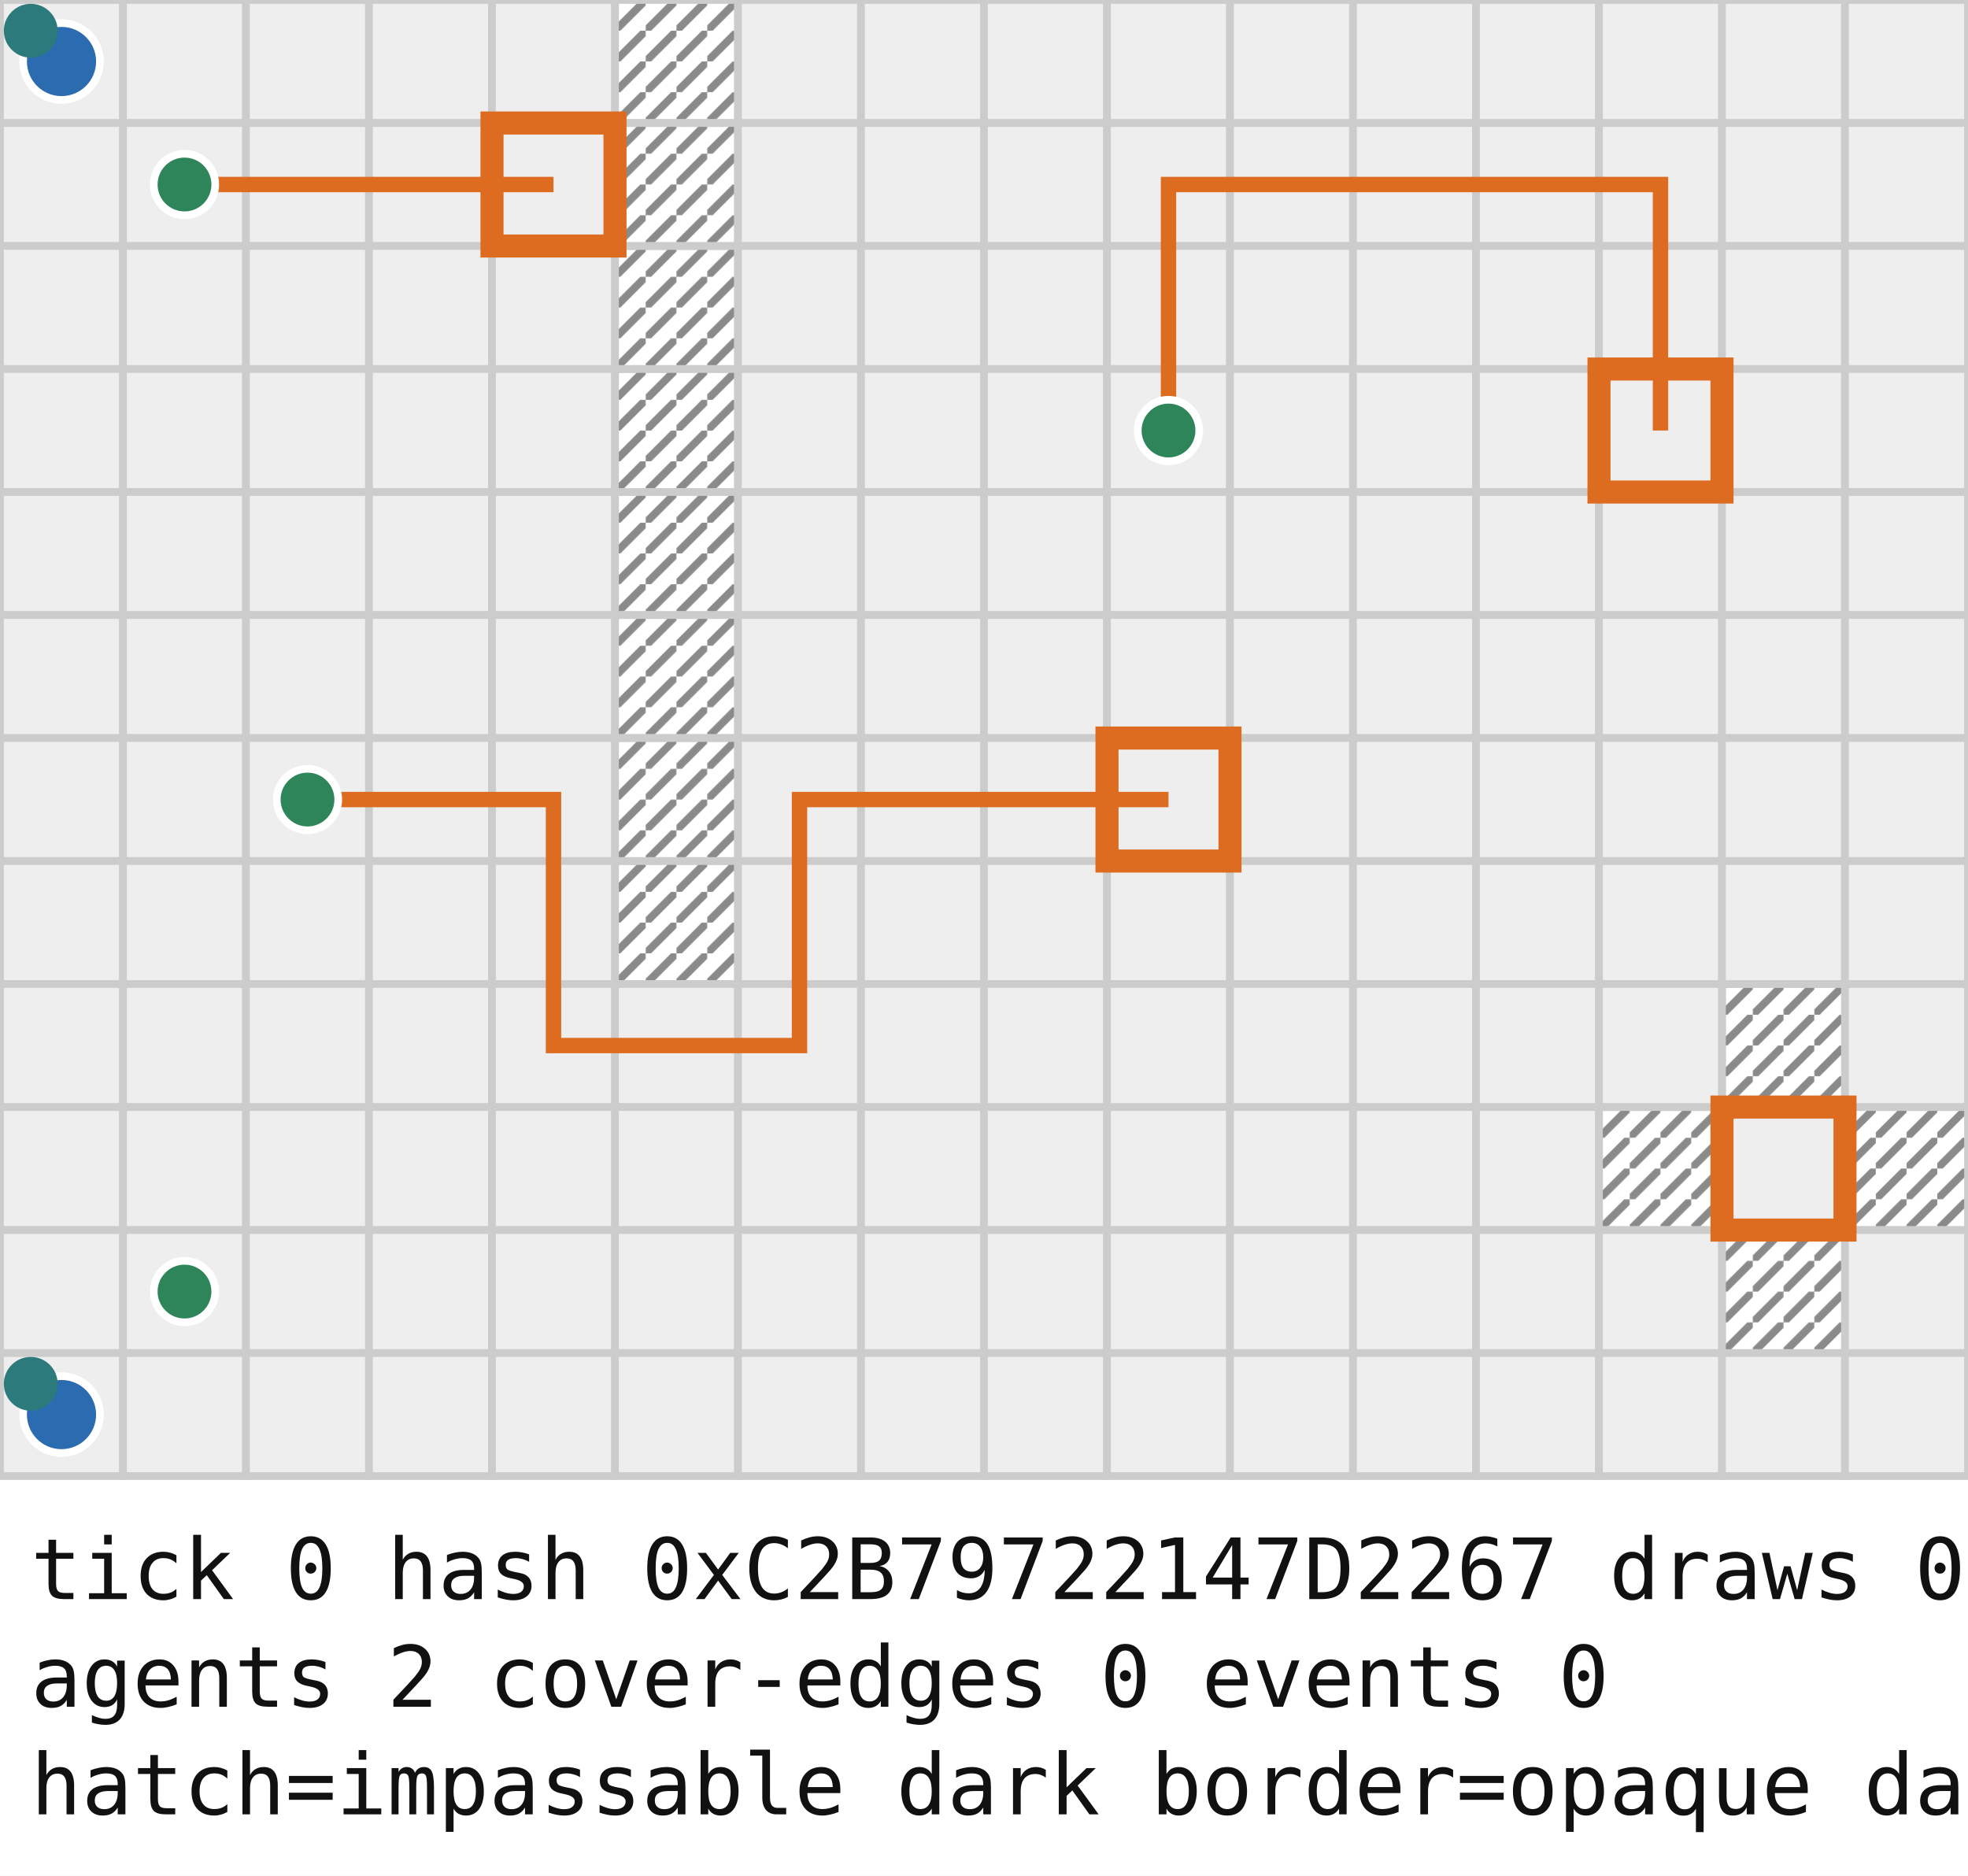
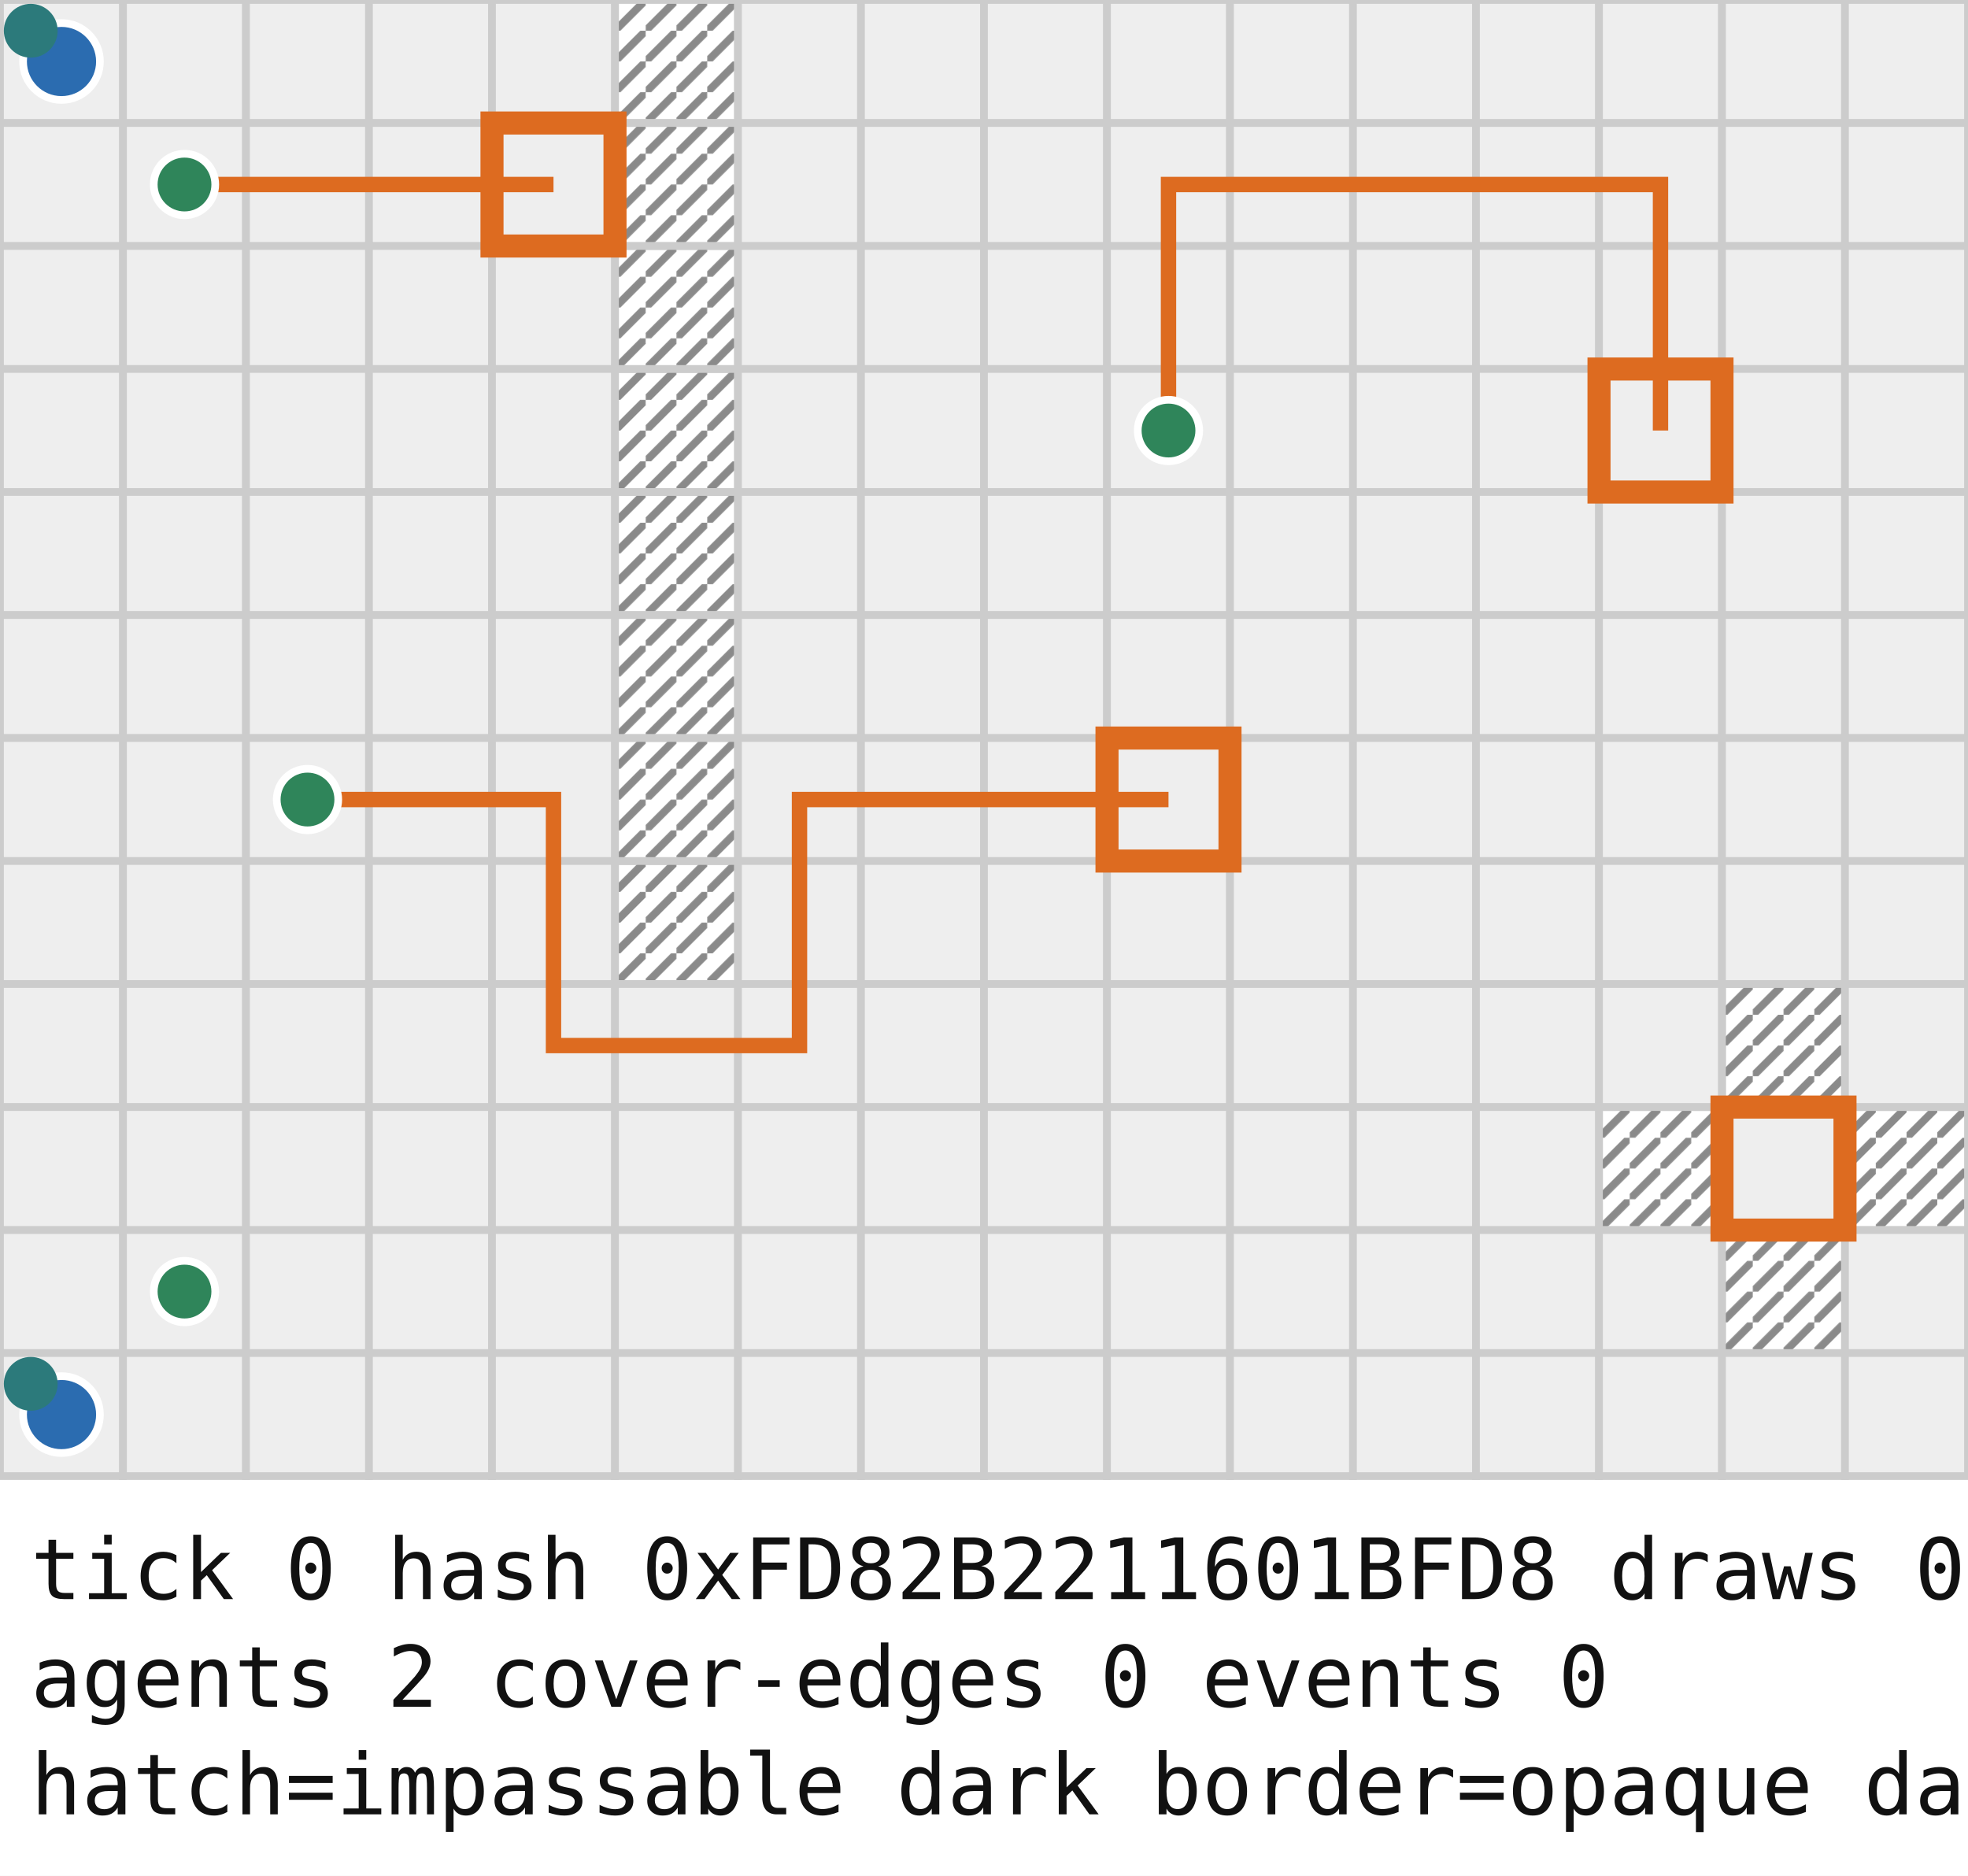
<svg xmlns="http://www.w3.org/2000/svg" width="256" height="244" viewBox="0 0 256 244">
  <defs>
    <pattern id="cw-hatch" width="4" height="4" patternUnits="userSpaceOnUse">
      <path d="M0,4 L4,0" stroke="#8a8a8a" stroke-width="1" />
    </pattern>
  </defs>
  <rect x="0" y="0" width="256" height="244" fill="#ffffff" />
  <rect x="0" y="0" width="16" height="16" fill="rgb(238,238,238)" stroke="#cccccc" stroke-width="1" />
  <rect x="16" y="0" width="16" height="16" fill="rgb(238,238,238)" stroke="#cccccc" stroke-width="1" />
  <rect x="32" y="0" width="16" height="16" fill="rgb(238,238,238)" stroke="#cccccc" stroke-width="1" />
  <rect x="48" y="0" width="16" height="16" fill="rgb(238,238,238)" stroke="#cccccc" stroke-width="1" />
  <rect x="64" y="0" width="16" height="16" fill="rgb(238,238,238)" stroke="#cccccc" stroke-width="1" />
  <rect x="80" y="0" width="16" height="16" fill="url(#cw-hatch)" stroke="#cccccc" stroke-width="1" />
  <rect x="96" y="0" width="16" height="16" fill="rgb(238,238,238)" stroke="#cccccc" stroke-width="1" />
  <rect x="112" y="0" width="16" height="16" fill="rgb(238,238,238)" stroke="#cccccc" stroke-width="1" />
  <rect x="128" y="0" width="16" height="16" fill="rgb(238,238,238)" stroke="#cccccc" stroke-width="1" />
  <rect x="144" y="0" width="16" height="16" fill="rgb(238,238,238)" stroke="#cccccc" stroke-width="1" />
  <rect x="160" y="0" width="16" height="16" fill="rgb(238,238,238)" stroke="#cccccc" stroke-width="1" />
  <rect x="176" y="0" width="16" height="16" fill="rgb(238,238,238)" stroke="#cccccc" stroke-width="1" />
  <rect x="192" y="0" width="16" height="16" fill="rgb(238,238,238)" stroke="#cccccc" stroke-width="1" />
  <rect x="208" y="0" width="16" height="16" fill="rgb(238,238,238)" stroke="#cccccc" stroke-width="1" />
  <rect x="224" y="0" width="16" height="16" fill="rgb(238,238,238)" stroke="#cccccc" stroke-width="1" />
  <rect x="240" y="0" width="16" height="16" fill="rgb(238,238,238)" stroke="#cccccc" stroke-width="1" />
  <rect x="0" y="16" width="16" height="16" fill="rgb(238,238,238)" stroke="#cccccc" stroke-width="1" />
  <rect x="16" y="16" width="16" height="16" fill="rgb(238,238,238)" stroke="#cccccc" stroke-width="1" />
  <rect x="32" y="16" width="16" height="16" fill="rgb(238,238,238)" stroke="#cccccc" stroke-width="1" />
  <rect x="48" y="16" width="16" height="16" fill="rgb(238,238,238)" stroke="#cccccc" stroke-width="1" />
  <rect x="64" y="16" width="16" height="16" fill="rgb(238,238,238)" stroke="#cccccc" stroke-width="1" />
  <rect x="80" y="16" width="16" height="16" fill="url(#cw-hatch)" stroke="#cccccc" stroke-width="1" />
  <rect x="96" y="16" width="16" height="16" fill="rgb(238,238,238)" stroke="#cccccc" stroke-width="1" />
  <rect x="112" y="16" width="16" height="16" fill="rgb(238,238,238)" stroke="#cccccc" stroke-width="1" />
  <rect x="128" y="16" width="16" height="16" fill="rgb(238,238,238)" stroke="#cccccc" stroke-width="1" />
  <rect x="144" y="16" width="16" height="16" fill="rgb(238,238,238)" stroke="#cccccc" stroke-width="1" />
  <rect x="160" y="16" width="16" height="16" fill="rgb(238,238,238)" stroke="#cccccc" stroke-width="1" />
  <rect x="176" y="16" width="16" height="16" fill="rgb(238,238,238)" stroke="#cccccc" stroke-width="1" />
  <rect x="192" y="16" width="16" height="16" fill="rgb(238,238,238)" stroke="#cccccc" stroke-width="1" />
  <rect x="208" y="16" width="16" height="16" fill="rgb(238,238,238)" stroke="#cccccc" stroke-width="1" />
  <rect x="224" y="16" width="16" height="16" fill="rgb(238,238,238)" stroke="#cccccc" stroke-width="1" />
  <rect x="240" y="16" width="16" height="16" fill="rgb(238,238,238)" stroke="#cccccc" stroke-width="1" />
  <rect x="0" y="32" width="16" height="16" fill="rgb(238,238,238)" stroke="#cccccc" stroke-width="1" />
  <rect x="16" y="32" width="16" height="16" fill="rgb(238,238,238)" stroke="#cccccc" stroke-width="1" />
  <rect x="32" y="32" width="16" height="16" fill="rgb(238,238,238)" stroke="#cccccc" stroke-width="1" />
  <rect x="48" y="32" width="16" height="16" fill="rgb(238,238,238)" stroke="#cccccc" stroke-width="1" />
  <rect x="64" y="32" width="16" height="16" fill="rgb(238,238,238)" stroke="#cccccc" stroke-width="1" />
  <rect x="80" y="32" width="16" height="16" fill="url(#cw-hatch)" stroke="#cccccc" stroke-width="1" />
  <rect x="96" y="32" width="16" height="16" fill="rgb(238,238,238)" stroke="#cccccc" stroke-width="1" />
  <rect x="112" y="32" width="16" height="16" fill="rgb(238,238,238)" stroke="#cccccc" stroke-width="1" />
  <rect x="128" y="32" width="16" height="16" fill="rgb(238,238,238)" stroke="#cccccc" stroke-width="1" />
  <rect x="144" y="32" width="16" height="16" fill="rgb(238,238,238)" stroke="#cccccc" stroke-width="1" />
  <rect x="160" y="32" width="16" height="16" fill="rgb(238,238,238)" stroke="#cccccc" stroke-width="1" />
  <rect x="176" y="32" width="16" height="16" fill="rgb(238,238,238)" stroke="#cccccc" stroke-width="1" />
  <rect x="192" y="32" width="16" height="16" fill="rgb(238,238,238)" stroke="#cccccc" stroke-width="1" />
  <rect x="208" y="32" width="16" height="16" fill="rgb(238,238,238)" stroke="#cccccc" stroke-width="1" />
  <rect x="224" y="32" width="16" height="16" fill="rgb(238,238,238)" stroke="#cccccc" stroke-width="1" />
  <rect x="240" y="32" width="16" height="16" fill="rgb(238,238,238)" stroke="#cccccc" stroke-width="1" />
  <rect x="0" y="48" width="16" height="16" fill="rgb(238,238,238)" stroke="#cccccc" stroke-width="1" />
  <rect x="16" y="48" width="16" height="16" fill="rgb(238,238,238)" stroke="#cccccc" stroke-width="1" />
  <rect x="32" y="48" width="16" height="16" fill="rgb(238,238,238)" stroke="#cccccc" stroke-width="1" />
  <rect x="48" y="48" width="16" height="16" fill="rgb(238,238,238)" stroke="#cccccc" stroke-width="1" />
  <rect x="64" y="48" width="16" height="16" fill="rgb(238,238,238)" stroke="#cccccc" stroke-width="1" />
  <rect x="80" y="48" width="16" height="16" fill="url(#cw-hatch)" stroke="#cccccc" stroke-width="1" />
  <rect x="96" y="48" width="16" height="16" fill="rgb(238,238,238)" stroke="#cccccc" stroke-width="1" />
  <rect x="112" y="48" width="16" height="16" fill="rgb(238,238,238)" stroke="#cccccc" stroke-width="1" />
  <rect x="128" y="48" width="16" height="16" fill="rgb(238,238,238)" stroke="#cccccc" stroke-width="1" />
  <rect x="144" y="48" width="16" height="16" fill="rgb(238,238,238)" stroke="#cccccc" stroke-width="1" />
  <rect x="160" y="48" width="16" height="16" fill="rgb(238,238,238)" stroke="#cccccc" stroke-width="1" />
  <rect x="176" y="48" width="16" height="16" fill="rgb(238,238,238)" stroke="#cccccc" stroke-width="1" />
  <rect x="192" y="48" width="16" height="16" fill="rgb(238,238,238)" stroke="#cccccc" stroke-width="1" />
  <rect x="208" y="48" width="16" height="16" fill="rgb(238,238,238)" stroke="#cccccc" stroke-width="1" />
  <rect x="224" y="48" width="16" height="16" fill="rgb(238,238,238)" stroke="#cccccc" stroke-width="1" />
  <rect x="240" y="48" width="16" height="16" fill="rgb(238,238,238)" stroke="#cccccc" stroke-width="1" />
  <rect x="0" y="64" width="16" height="16" fill="rgb(238,238,238)" stroke="#cccccc" stroke-width="1" />
  <rect x="16" y="64" width="16" height="16" fill="rgb(238,238,238)" stroke="#cccccc" stroke-width="1" />
  <rect x="32" y="64" width="16" height="16" fill="rgb(238,238,238)" stroke="#cccccc" stroke-width="1" />
  <rect x="48" y="64" width="16" height="16" fill="rgb(238,238,238)" stroke="#cccccc" stroke-width="1" />
  <rect x="64" y="64" width="16" height="16" fill="rgb(238,238,238)" stroke="#cccccc" stroke-width="1" />
  <rect x="80" y="64" width="16" height="16" fill="url(#cw-hatch)" stroke="#cccccc" stroke-width="1" />
  <rect x="96" y="64" width="16" height="16" fill="rgb(238,238,238)" stroke="#cccccc" stroke-width="1" />
  <rect x="112" y="64" width="16" height="16" fill="rgb(238,238,238)" stroke="#cccccc" stroke-width="1" />
  <rect x="128" y="64" width="16" height="16" fill="rgb(238,238,238)" stroke="#cccccc" stroke-width="1" />
  <rect x="144" y="64" width="16" height="16" fill="rgb(238,238,238)" stroke="#cccccc" stroke-width="1" />
  <rect x="160" y="64" width="16" height="16" fill="rgb(238,238,238)" stroke="#cccccc" stroke-width="1" />
  <rect x="176" y="64" width="16" height="16" fill="rgb(238,238,238)" stroke="#cccccc" stroke-width="1" />
  <rect x="192" y="64" width="16" height="16" fill="rgb(238,238,238)" stroke="#cccccc" stroke-width="1" />
  <rect x="208" y="64" width="16" height="16" fill="rgb(238,238,238)" stroke="#cccccc" stroke-width="1" />
  <rect x="224" y="64" width="16" height="16" fill="rgb(238,238,238)" stroke="#cccccc" stroke-width="1" />
  <rect x="240" y="64" width="16" height="16" fill="rgb(238,238,238)" stroke="#cccccc" stroke-width="1" />
  <rect x="0" y="80" width="16" height="16" fill="rgb(238,238,238)" stroke="#cccccc" stroke-width="1" />
  <rect x="16" y="80" width="16" height="16" fill="rgb(238,238,238)" stroke="#cccccc" stroke-width="1" />
  <rect x="32" y="80" width="16" height="16" fill="rgb(238,238,238)" stroke="#cccccc" stroke-width="1" />
  <rect x="48" y="80" width="16" height="16" fill="rgb(238,238,238)" stroke="#cccccc" stroke-width="1" />
  <rect x="64" y="80" width="16" height="16" fill="rgb(238,238,238)" stroke="#cccccc" stroke-width="1" />
  <rect x="80" y="80" width="16" height="16" fill="url(#cw-hatch)" stroke="#cccccc" stroke-width="1" />
  <rect x="96" y="80" width="16" height="16" fill="rgb(238,238,238)" stroke="#cccccc" stroke-width="1" />
  <rect x="112" y="80" width="16" height="16" fill="rgb(238,238,238)" stroke="#cccccc" stroke-width="1" />
  <rect x="128" y="80" width="16" height="16" fill="rgb(238,238,238)" stroke="#cccccc" stroke-width="1" />
  <rect x="144" y="80" width="16" height="16" fill="rgb(238,238,238)" stroke="#cccccc" stroke-width="1" />
  <rect x="160" y="80" width="16" height="16" fill="rgb(238,238,238)" stroke="#cccccc" stroke-width="1" />
  <rect x="176" y="80" width="16" height="16" fill="rgb(238,238,238)" stroke="#cccccc" stroke-width="1" />
  <rect x="192" y="80" width="16" height="16" fill="rgb(238,238,238)" stroke="#cccccc" stroke-width="1" />
  <rect x="208" y="80" width="16" height="16" fill="rgb(238,238,238)" stroke="#cccccc" stroke-width="1" />
  <rect x="224" y="80" width="16" height="16" fill="rgb(238,238,238)" stroke="#cccccc" stroke-width="1" />
  <rect x="240" y="80" width="16" height="16" fill="rgb(238,238,238)" stroke="#cccccc" stroke-width="1" />
  <rect x="0" y="96" width="16" height="16" fill="rgb(238,238,238)" stroke="#cccccc" stroke-width="1" />
  <rect x="16" y="96" width="16" height="16" fill="rgb(238,238,238)" stroke="#cccccc" stroke-width="1" />
  <rect x="32" y="96" width="16" height="16" fill="rgb(238,238,238)" stroke="#cccccc" stroke-width="1" />
  <rect x="48" y="96" width="16" height="16" fill="rgb(238,238,238)" stroke="#cccccc" stroke-width="1" />
  <rect x="64" y="96" width="16" height="16" fill="rgb(238,238,238)" stroke="#cccccc" stroke-width="1" />
  <rect x="80" y="96" width="16" height="16" fill="url(#cw-hatch)" stroke="#cccccc" stroke-width="1" />
  <rect x="96" y="96" width="16" height="16" fill="rgb(238,238,238)" stroke="#cccccc" stroke-width="1" />
  <rect x="112" y="96" width="16" height="16" fill="rgb(238,238,238)" stroke="#cccccc" stroke-width="1" />
  <rect x="128" y="96" width="16" height="16" fill="rgb(238,238,238)" stroke="#cccccc" stroke-width="1" />
  <rect x="144" y="96" width="16" height="16" fill="rgb(238,238,238)" stroke="#cccccc" stroke-width="1" />
  <rect x="160" y="96" width="16" height="16" fill="rgb(238,238,238)" stroke="#cccccc" stroke-width="1" />
  <rect x="176" y="96" width="16" height="16" fill="rgb(238,238,238)" stroke="#cccccc" stroke-width="1" />
  <rect x="192" y="96" width="16" height="16" fill="rgb(238,238,238)" stroke="#cccccc" stroke-width="1" />
  <rect x="208" y="96" width="16" height="16" fill="rgb(238,238,238)" stroke="#cccccc" stroke-width="1" />
  <rect x="224" y="96" width="16" height="16" fill="rgb(238,238,238)" stroke="#cccccc" stroke-width="1" />
  <rect x="240" y="96" width="16" height="16" fill="rgb(238,238,238)" stroke="#cccccc" stroke-width="1" />
  <rect x="0" y="112" width="16" height="16" fill="rgb(238,238,238)" stroke="#cccccc" stroke-width="1" />
  <rect x="16" y="112" width="16" height="16" fill="rgb(238,238,238)" stroke="#cccccc" stroke-width="1" />
  <rect x="32" y="112" width="16" height="16" fill="rgb(238,238,238)" stroke="#cccccc" stroke-width="1" />
  <rect x="48" y="112" width="16" height="16" fill="rgb(238,238,238)" stroke="#cccccc" stroke-width="1" />
  <rect x="64" y="112" width="16" height="16" fill="rgb(238,238,238)" stroke="#cccccc" stroke-width="1" />
  <rect x="80" y="112" width="16" height="16" fill="url(#cw-hatch)" stroke="#cccccc" stroke-width="1" />
  <rect x="96" y="112" width="16" height="16" fill="rgb(238,238,238)" stroke="#cccccc" stroke-width="1" />
  <rect x="112" y="112" width="16" height="16" fill="rgb(238,238,238)" stroke="#cccccc" stroke-width="1" />
  <rect x="128" y="112" width="16" height="16" fill="rgb(238,238,238)" stroke="#cccccc" stroke-width="1" />
  <rect x="144" y="112" width="16" height="16" fill="rgb(238,238,238)" stroke="#cccccc" stroke-width="1" />
  <rect x="160" y="112" width="16" height="16" fill="rgb(238,238,238)" stroke="#cccccc" stroke-width="1" />
  <rect x="176" y="112" width="16" height="16" fill="rgb(238,238,238)" stroke="#cccccc" stroke-width="1" />
  <rect x="192" y="112" width="16" height="16" fill="rgb(238,238,238)" stroke="#cccccc" stroke-width="1" />
  <rect x="208" y="112" width="16" height="16" fill="rgb(238,238,238)" stroke="#cccccc" stroke-width="1" />
  <rect x="224" y="112" width="16" height="16" fill="rgb(238,238,238)" stroke="#cccccc" stroke-width="1" />
  <rect x="240" y="112" width="16" height="16" fill="rgb(238,238,238)" stroke="#cccccc" stroke-width="1" />
  <rect x="0" y="128" width="16" height="16" fill="rgb(238,238,238)" stroke="#cccccc" stroke-width="1" />
  <rect x="16" y="128" width="16" height="16" fill="rgb(238,238,238)" stroke="#cccccc" stroke-width="1" />
  <rect x="32" y="128" width="16" height="16" fill="rgb(238,238,238)" stroke="#cccccc" stroke-width="1" />
  <rect x="48" y="128" width="16" height="16" fill="rgb(238,238,238)" stroke="#cccccc" stroke-width="1" />
  <rect x="64" y="128" width="16" height="16" fill="rgb(238,238,238)" stroke="#cccccc" stroke-width="1" />
  <rect x="80" y="128" width="16" height="16" fill="rgb(238,238,238)" stroke="#cccccc" stroke-width="1" />
  <rect x="96" y="128" width="16" height="16" fill="rgb(238,238,238)" stroke="#cccccc" stroke-width="1" />
  <rect x="112" y="128" width="16" height="16" fill="rgb(238,238,238)" stroke="#cccccc" stroke-width="1" />
  <rect x="128" y="128" width="16" height="16" fill="rgb(238,238,238)" stroke="#cccccc" stroke-width="1" />
  <rect x="144" y="128" width="16" height="16" fill="rgb(238,238,238)" stroke="#cccccc" stroke-width="1" />
  <rect x="160" y="128" width="16" height="16" fill="rgb(238,238,238)" stroke="#cccccc" stroke-width="1" />
  <rect x="176" y="128" width="16" height="16" fill="rgb(238,238,238)" stroke="#cccccc" stroke-width="1" />
  <rect x="192" y="128" width="16" height="16" fill="rgb(238,238,238)" stroke="#cccccc" stroke-width="1" />
  <rect x="208" y="128" width="16" height="16" fill="rgb(238,238,238)" stroke="#cccccc" stroke-width="1" />
  <rect x="224" y="128" width="16" height="16" fill="url(#cw-hatch)" stroke="#cccccc" stroke-width="1" />
  <rect x="240" y="128" width="16" height="16" fill="rgb(238,238,238)" stroke="#cccccc" stroke-width="1" />
  <rect x="0" y="144" width="16" height="16" fill="rgb(238,238,238)" stroke="#cccccc" stroke-width="1" />
  <rect x="16" y="144" width="16" height="16" fill="rgb(238,238,238)" stroke="#cccccc" stroke-width="1" />
  <rect x="32" y="144" width="16" height="16" fill="rgb(238,238,238)" stroke="#cccccc" stroke-width="1" />
  <rect x="48" y="144" width="16" height="16" fill="rgb(238,238,238)" stroke="#cccccc" stroke-width="1" />
  <rect x="64" y="144" width="16" height="16" fill="rgb(238,238,238)" stroke="#cccccc" stroke-width="1" />
  <rect x="80" y="144" width="16" height="16" fill="rgb(238,238,238)" stroke="#cccccc" stroke-width="1" />
  <rect x="96" y="144" width="16" height="16" fill="rgb(238,238,238)" stroke="#cccccc" stroke-width="1" />
  <rect x="112" y="144" width="16" height="16" fill="rgb(238,238,238)" stroke="#cccccc" stroke-width="1" />
  <rect x="128" y="144" width="16" height="16" fill="rgb(238,238,238)" stroke="#cccccc" stroke-width="1" />
  <rect x="144" y="144" width="16" height="16" fill="rgb(238,238,238)" stroke="#cccccc" stroke-width="1" />
  <rect x="160" y="144" width="16" height="16" fill="rgb(238,238,238)" stroke="#cccccc" stroke-width="1" />
  <rect x="176" y="144" width="16" height="16" fill="rgb(238,238,238)" stroke="#cccccc" stroke-width="1" />
  <rect x="192" y="144" width="16" height="16" fill="rgb(238,238,238)" stroke="#cccccc" stroke-width="1" />
  <rect x="208" y="144" width="16" height="16" fill="url(#cw-hatch)" stroke="#cccccc" stroke-width="1" />
  <rect x="224" y="144" width="16" height="16" fill="rgb(238,238,238)" stroke="#cccccc" stroke-width="1" />
  <rect x="240" y="144" width="16" height="16" fill="url(#cw-hatch)" stroke="#cccccc" stroke-width="1" />
  <rect x="0" y="160" width="16" height="16" fill="rgb(238,238,238)" stroke="#cccccc" stroke-width="1" />
  <rect x="16" y="160" width="16" height="16" fill="rgb(238,238,238)" stroke="#cccccc" stroke-width="1" />
  <rect x="32" y="160" width="16" height="16" fill="rgb(238,238,238)" stroke="#cccccc" stroke-width="1" />
  <rect x="48" y="160" width="16" height="16" fill="rgb(238,238,238)" stroke="#cccccc" stroke-width="1" />
  <rect x="64" y="160" width="16" height="16" fill="rgb(238,238,238)" stroke="#cccccc" stroke-width="1" />
  <rect x="80" y="160" width="16" height="16" fill="rgb(238,238,238)" stroke="#cccccc" stroke-width="1" />
  <rect x="96" y="160" width="16" height="16" fill="rgb(238,238,238)" stroke="#cccccc" stroke-width="1" />
  <rect x="112" y="160" width="16" height="16" fill="rgb(238,238,238)" stroke="#cccccc" stroke-width="1" />
  <rect x="128" y="160" width="16" height="16" fill="rgb(238,238,238)" stroke="#cccccc" stroke-width="1" />
  <rect x="144" y="160" width="16" height="16" fill="rgb(238,238,238)" stroke="#cccccc" stroke-width="1" />
  <rect x="160" y="160" width="16" height="16" fill="rgb(238,238,238)" stroke="#cccccc" stroke-width="1" />
  <rect x="176" y="160" width="16" height="16" fill="rgb(238,238,238)" stroke="#cccccc" stroke-width="1" />
  <rect x="192" y="160" width="16" height="16" fill="rgb(238,238,238)" stroke="#cccccc" stroke-width="1" />
  <rect x="208" y="160" width="16" height="16" fill="rgb(238,238,238)" stroke="#cccccc" stroke-width="1" />
  <rect x="224" y="160" width="16" height="16" fill="url(#cw-hatch)" stroke="#cccccc" stroke-width="1" />
  <rect x="240" y="160" width="16" height="16" fill="rgb(238,238,238)" stroke="#cccccc" stroke-width="1" />
  <rect x="0" y="176" width="16" height="16" fill="rgb(238,238,238)" stroke="#cccccc" stroke-width="1" />
  <rect x="16" y="176" width="16" height="16" fill="rgb(238,238,238)" stroke="#cccccc" stroke-width="1" />
  <rect x="32" y="176" width="16" height="16" fill="rgb(238,238,238)" stroke="#cccccc" stroke-width="1" />
  <rect x="48" y="176" width="16" height="16" fill="rgb(238,238,238)" stroke="#cccccc" stroke-width="1" />
  <rect x="64" y="176" width="16" height="16" fill="rgb(238,238,238)" stroke="#cccccc" stroke-width="1" />
  <rect x="80" y="176" width="16" height="16" fill="rgb(238,238,238)" stroke="#cccccc" stroke-width="1" />
  <rect x="96" y="176" width="16" height="16" fill="rgb(238,238,238)" stroke="#cccccc" stroke-width="1" />
  <rect x="112" y="176" width="16" height="16" fill="rgb(238,238,238)" stroke="#cccccc" stroke-width="1" />
  <rect x="128" y="176" width="16" height="16" fill="rgb(238,238,238)" stroke="#cccccc" stroke-width="1" />
  <rect x="144" y="176" width="16" height="16" fill="rgb(238,238,238)" stroke="#cccccc" stroke-width="1" />
  <rect x="160" y="176" width="16" height="16" fill="rgb(238,238,238)" stroke="#cccccc" stroke-width="1" />
  <rect x="176" y="176" width="16" height="16" fill="rgb(238,238,238)" stroke="#cccccc" stroke-width="1" />
  <rect x="192" y="176" width="16" height="16" fill="rgb(238,238,238)" stroke="#cccccc" stroke-width="1" />
  <rect x="208" y="176" width="16" height="16" fill="rgb(238,238,238)" stroke="#cccccc" stroke-width="1" />
  <rect x="224" y="176" width="16" height="16" fill="rgb(238,238,238)" stroke="#cccccc" stroke-width="1" />
  <rect x="240" y="176" width="16" height="16" fill="rgb(238,238,238)" stroke="#cccccc" stroke-width="1" />
  <circle cx="8" cy="8" r="5" fill="#2b6cb0" stroke="#ffffff" stroke-width="1" />
  <circle cx="8" cy="184" r="5" fill="#2b6cb0" stroke="#ffffff" stroke-width="1" />
  <circle cx="4" cy="4" r="3" fill="#2c7a7b" stroke="#2c7a7b" stroke-width="1" />
  <circle cx="4" cy="180" r="3" fill="#2c7a7b" stroke="#2c7a7b" stroke-width="1" />
  <polyline points="24,24 40,24 56,24 72,24" fill="none" stroke="#dd6b20" stroke-width="2" />
  <circle cx="24" cy="24" r="4" fill="#2f855a" stroke="#ffffff" stroke-width="1" />
  <rect x="64" y="16" width="16" height="16" fill="none" stroke="#dd6b20" stroke-width="3" />
  <polyline points="40,104 56,104 72,104 72,120 72,136 88,136 104,136 104,120 104,104 120,104 136,104 152,104" fill="none" stroke="#dd6b20" stroke-width="2" />
  <circle cx="40" cy="104" r="4" fill="#2f855a" stroke="#ffffff" stroke-width="1" />
  <rect x="144" y="96" width="16" height="16" fill="none" stroke="#dd6b20" stroke-width="3" />
  <polyline points="152,56 152,40 152,24 168,24 184,24 200,24 216,24 216,40 216,56" fill="none" stroke="#dd6b20" stroke-width="2" />
  <circle cx="152" cy="56" r="4" fill="#2f855a" stroke="#ffffff" stroke-width="1" />
  <rect x="208" y="48" width="16" height="16" fill="none" stroke="#dd6b20" stroke-width="3" />
  <circle cx="24" cy="168" r="4" fill="#2f855a" stroke="#ffffff" stroke-width="1" />
  <rect x="224" y="144" width="16" height="16" fill="none" stroke="#dd6b20" stroke-width="3" />
-   <text x="4" y="208" font-family="monospace" font-size="11" fill="#111111">tick 0  hash 0xC2B79722147D2267  draws 0</text>
+   <text x="4" y="208" font-family="monospace" font-size="11" fill="#111111">tick 0  hash 0xFD82B2211601BFD8  draws 0</text>
  <text x="4" y="222" font-family="monospace" font-size="11" fill="#111111">agents 2  cover-edges 0  events 0</text>
  <text x="4" y="236" font-family="monospace" font-size="11" fill="#111111">hatch=impassable  dark border=opaque  darker fill=higher elevation  triangle=cover  circle=agent</text>
</svg>
